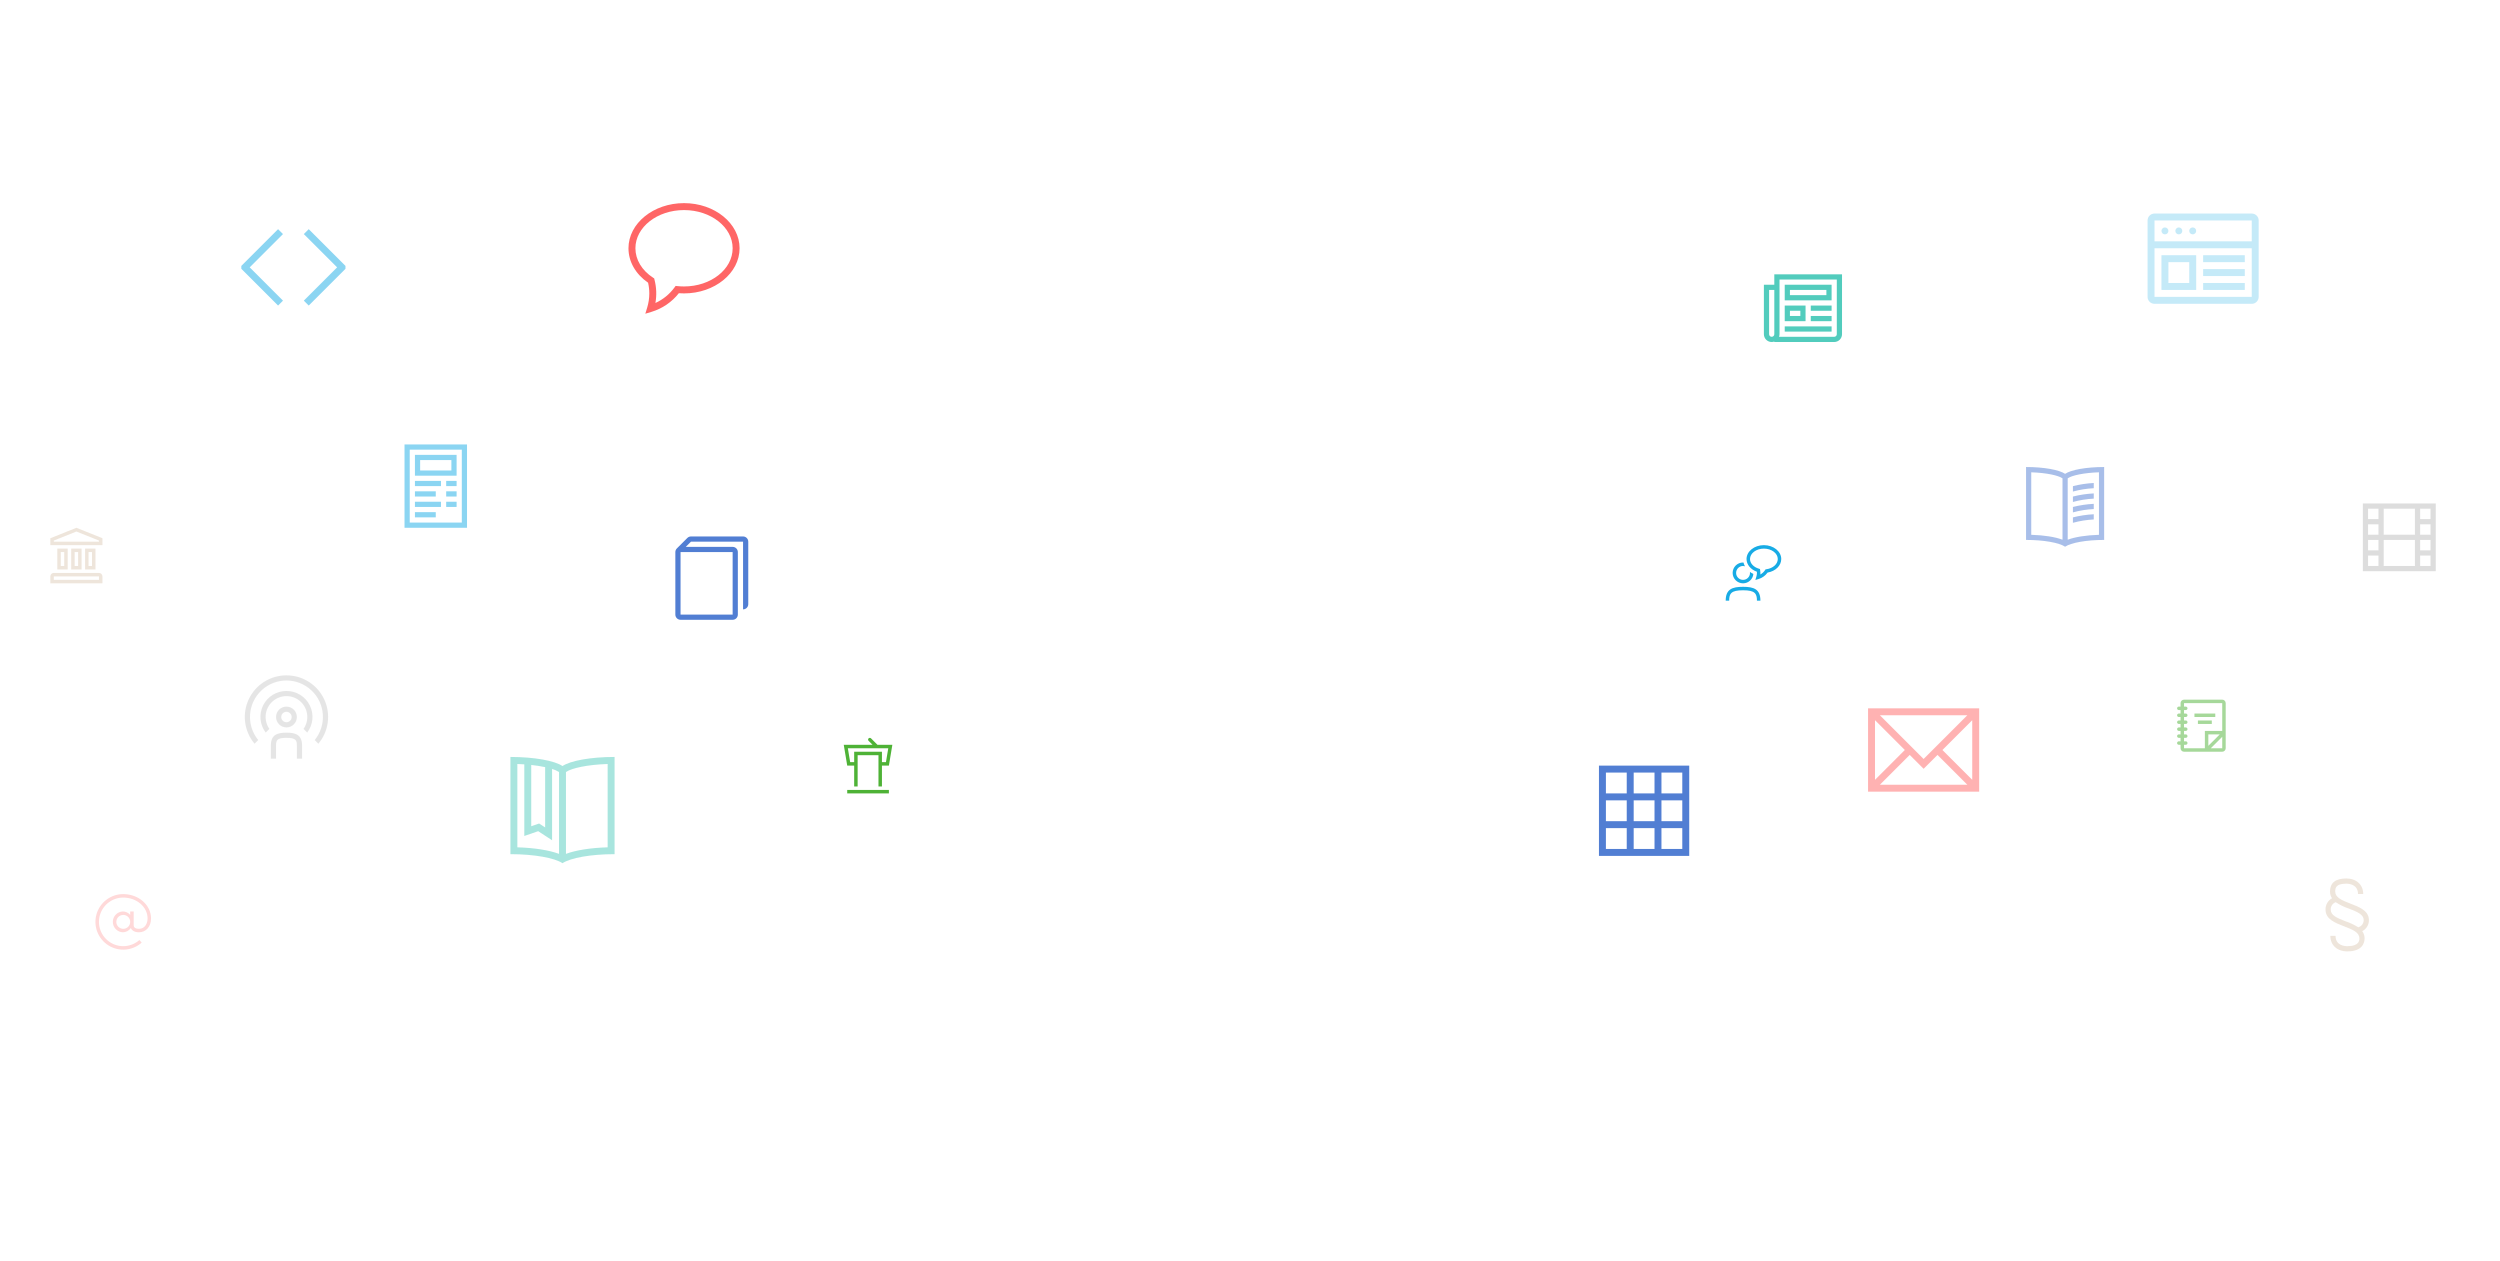
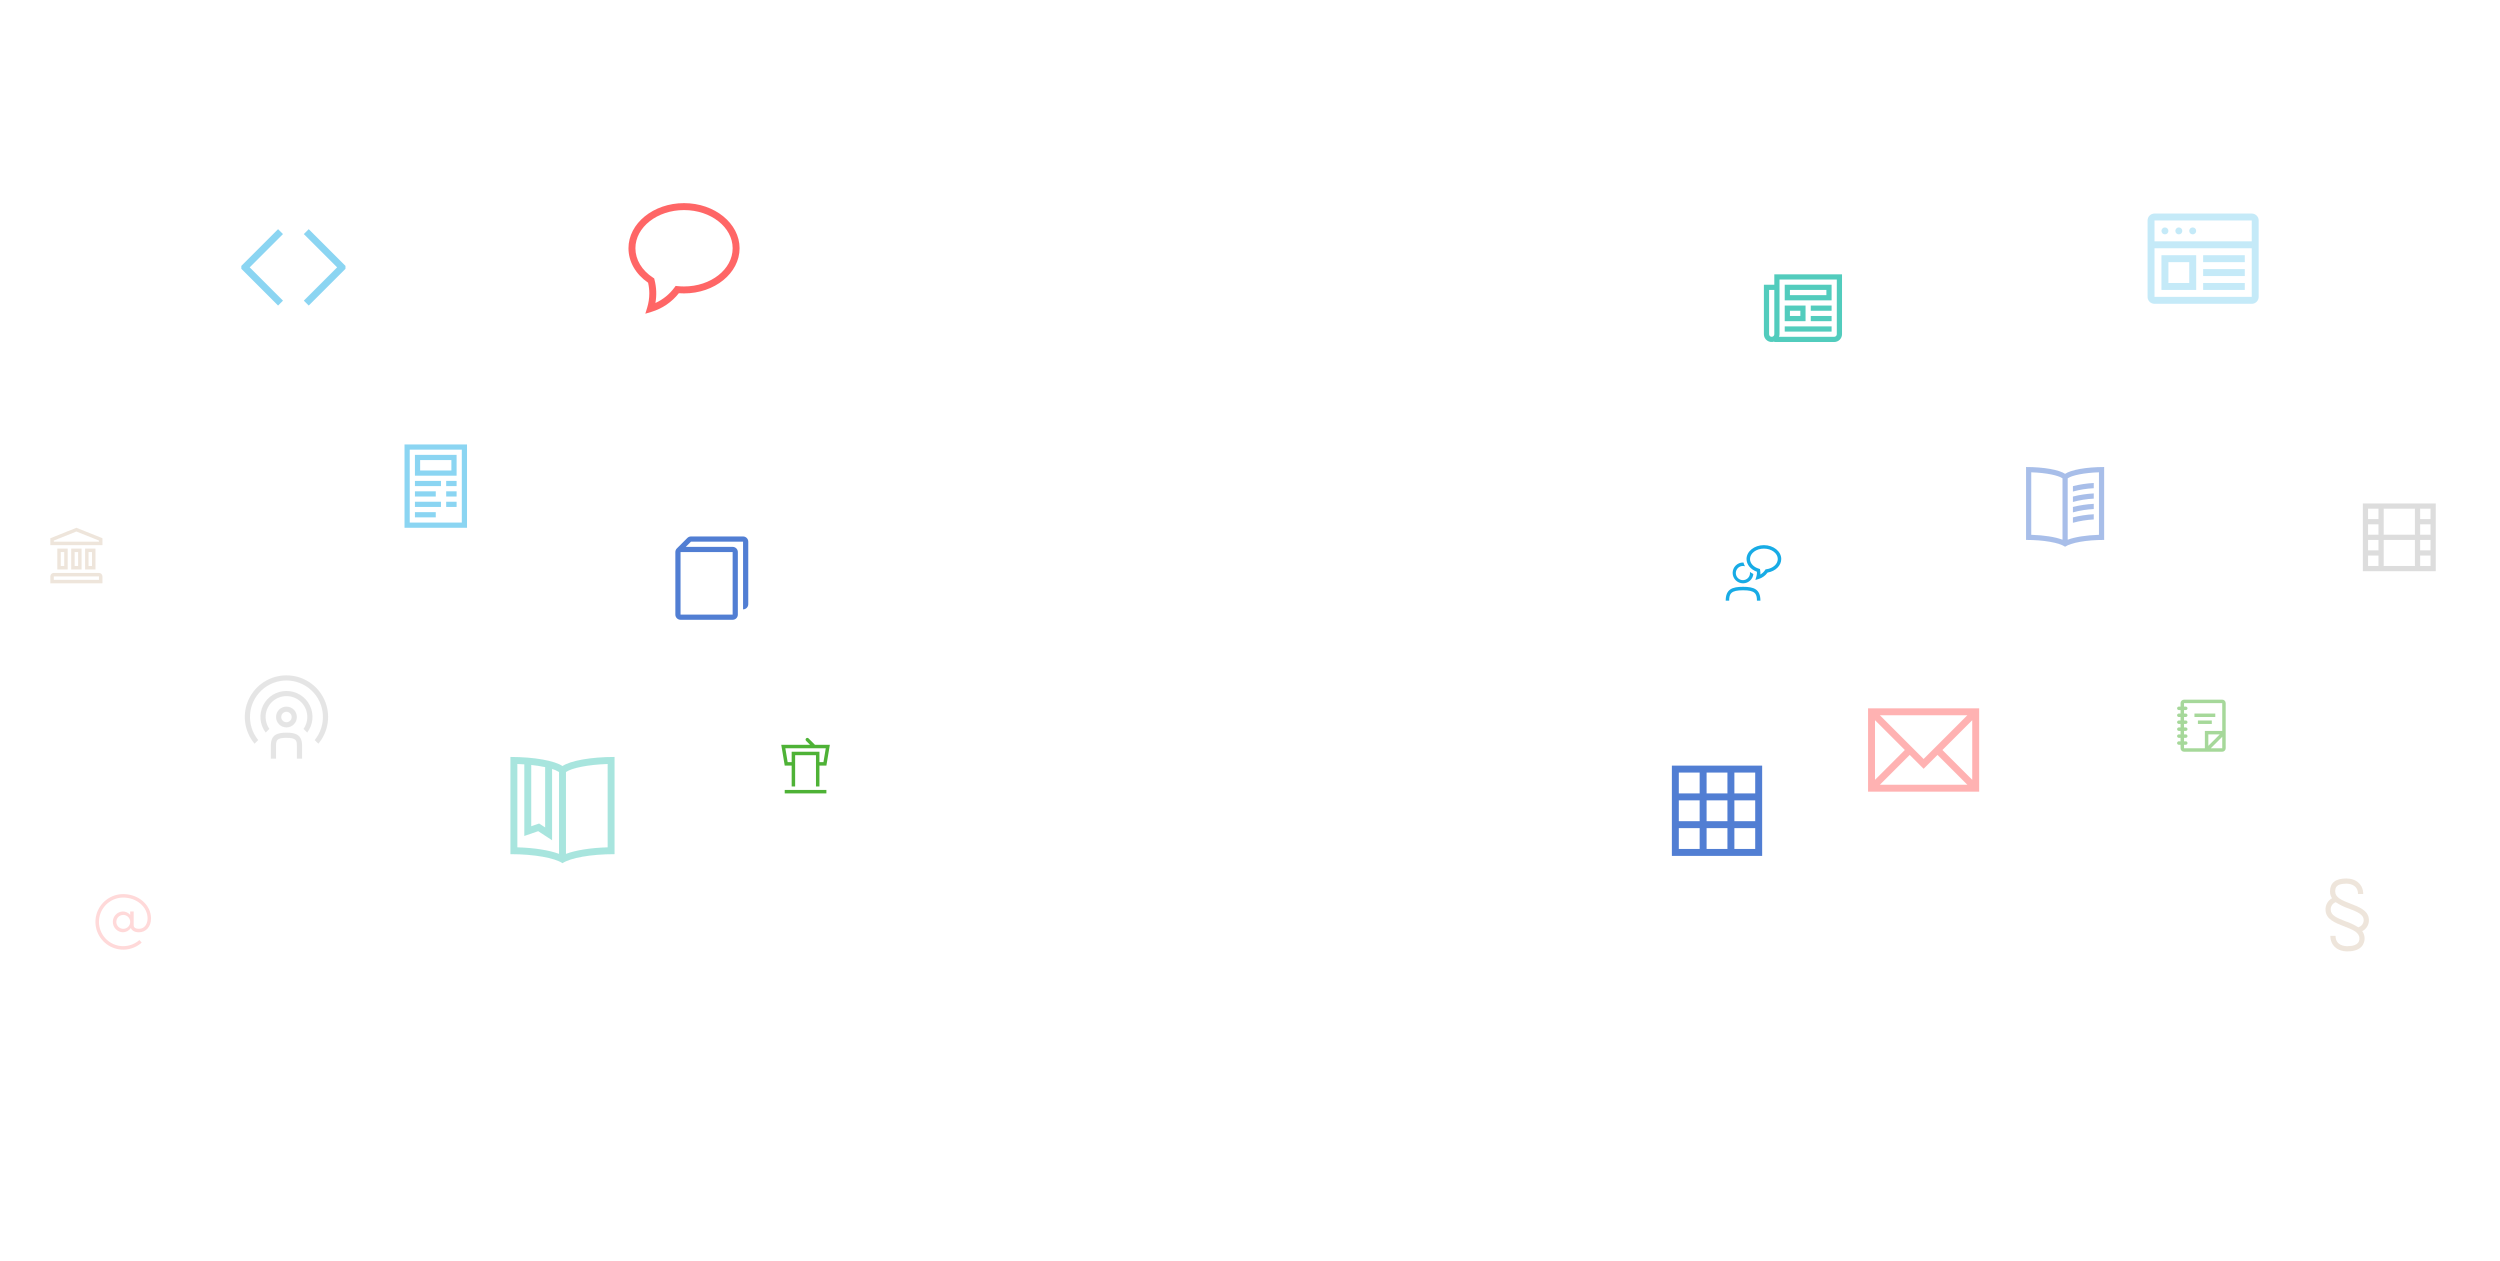
<svg xmlns="http://www.w3.org/2000/svg" width="1440" height="726" viewBox="0 0 1440 726">
  <g>
    <g>
-       <path d="M1058,158h-36v6h-6v28.5a4.5,4.5,0,0,0,4.5,4.5,4.453,4.453,0,0,0,1.5-.275V197h34.5a4.5,4.5,0,0,0,4.5-4.5V158Zm-36,34.5a1.5,1.5,0,0,1-3,0V167h3Zm36,0a1.5,1.5,0,0,1-1.5,1.5h-31.775a4.458,4.458,0,0,0,.275-1.5V161h33Z" fill="#52ccbd" />
+       <path d="M1058,158h-36v6h-6v28.5a4.458,4.458,0,0,0,6,4.225V197h34.5a4.5,4.5,0,0,0,4.5-4.5V158Zm-36,34.5a1.5,1.5,0,0,1-3,0V167h3Zm36,0a1.5,1.5,0,0,1-1.5,1.5h-31.775a4.469,4.469,0,0,0,.275-1.5V161h33Z" fill="#52ccbd" />
      <path d="M1040,176h-12v9h12Zm-3,6h-6v-3h6Z" fill="#52ccbd" />
      <rect x="1043" y="176" width="12" height="3" fill="#52ccbd" />
      <rect x="1043" y="182" width="12" height="3" fill="#52ccbd" />
      <rect x="1028" y="188" width="27" height="3" fill="#52ccbd" />
      <path d="M1055,164h-27v9h27Zm-3,6h-21v-3h21Z" fill="#52ccbd" />
    </g>
    <rect x="1013" y="155" width="48" height="48" fill="none" />
  </g>
  <g>
    <path d="M1004,338c-6.174,0-10,1.338-10,8h2c0-4.149,1.155-6,8-6s8,1.851,8,6h2C1014,339.338,1010.174,338,1004,338Z" fill="#17abe5" />
-     <path d="M1004,336a5.98,5.98,0,0,0,5.938-5.38,12.162,12.162,0,0,1-2-1.228A3.946,3.946,0,0,1,1008,330a4,4,0,1,1-4-4,3.943,3.943,0,0,1,1.106.175,8.812,8.812,0,0,1-.86-2.15c-.084,0-.162-.025-.247-.025a6,6,0,0,0,0,12Z" fill="#17abe5" />
-     <path d="M1016,314c-5.514,0-10,3.589-10,8,0,3.164,2.366,6.032,5.954,7.3a5.943,5.943,0,0,1,.046.7,7.815,7.815,0,0,1-.378,2.29l-.538,1.782,1.783-.535a10.015,10.015,0,0,0,5.26-3.735c4.589-.789,7.873-4.014,7.873-7.8C1026,317.589,1021.514,314,1016,314Zm1.412,13.888-.455.062-.25.386a7.9,7.9,0,0,1-2.757,2.581A8.549,8.549,0,0,0,1014,330a9.909,9.909,0,0,0-.161-1.627l-.1-.622-.605-.175c-3.068-.891-5.131-3.132-5.131-5.576,0-3.309,3.589-6,8-6s8,2.691,8,6C1024,324.9,1021.229,327.373,1017.412,327.888Z" fill="#17abe5" />
+     <path d="M1004,336a5.979,5.979,0,0,0,5.937-5.38,12.226,12.226,0,0,1-2-1.228A3.939,3.939,0,0,1,1008,330a4.079,4.079,0,1,1-2.894-3.825,8.778,8.778,0,0,1-.859-2.15c-.084,0-.163-.025-.247-.025a6,6,0,0,0,0,12Z" fill="#17abe5" />
+     <path d="M1016,314c-5.514,0-10,3.589-10,8,0,3.164,2.366,6.032,5.954,7.3a6.011,6.011,0,0,1,.046.7,7.807,7.807,0,0,1-.378,2.29l-.538,1.782,1.783-.535a10.011,10.011,0,0,0,5.26-3.735c4.589-.789,7.873-4.014,7.873-7.8C1026,317.589,1021.514,314,1016,314Zm1.412,13.888-.455.061-.25.386a7.9,7.9,0,0,1-2.757,2.581A8.6,8.6,0,0,0,1014,330a9.891,9.891,0,0,0-.161-1.627l-.1-.622-.605-.175c-3.069-.89-5.131-3.132-5.131-5.576,0-3.309,3.589-6,8-6s8,2.691,8,6C1024,324.9,1021.229,327.373,1017.412,327.888Z" fill="#17abe5" />
  </g>
-   <path d="M428,309H398a2.981,2.981,0,0,0-2.147.917l-5.936,5.936A2.982,2.982,0,0,0,389,318v36a3,3,0,0,0,3,3h30a3,3,0,0,0,3-3V318a3,3,0,0,0-3-3H395l3-3h30v39a3,3,0,0,0,3-3V312A3,3,0,0,0,428,309Zm-6,45H392V318h30Z" fill="#517ed3" />
+   <path d="M428,309H398a2.981,2.981,0,0,0-2.147.917l-5.937,5.936A2.986,2.986,0,0,0,389,318v36a3,3,0,0,0,3,3h30a3,3,0,0,0,3-3V318a3,3,0,0,0-3-3H395l3-3h30v39a3,3,0,0,0,3-3V312A3,3,0,0,0,428,309Zm-6,45H392V318h30Z" fill="#517ed3" />
  <g opacity="0.5">
    <g>
-       <path d="M1189.5,272.928c-3.378-2.291-12.163-3.928-22.5-3.928v42c10.3,0,19.091,1.623,22.493,3.9v-.037l0,.045c3.394-2.283,12.189-3.91,22.5-3.91V269C1201.663,269,1192.878,270.637,1189.5,272.928Zm-19.5-.879c8.883.29,15.564,1.835,17.816,3.362l.184.125v35.329c-4.237-1.586-10.641-2.6-18-2.821Zm39,36c-7.36.217-13.763,1.235-18,2.821V275.536l.184-.125c2.252-1.527,8.933-3.072,17.816-3.362Z" fill="#517ed3" />
-       <path d="M1206,278.205a61.955,61.955,0,0,0-12,1.807v3.124a55.969,55.969,0,0,1,12-1.923Z" fill="#517ed3" />
-       <path d="M1206,296.205a61.955,61.955,0,0,0-12,1.807v3.124a55.969,55.969,0,0,1,12-1.923Z" fill="#517ed3" />
-       <path d="M1206,290.205a61.955,61.955,0,0,0-12,1.807v3.124a55.969,55.969,0,0,1,12-1.923Z" fill="#517ed3" />
-       <path d="M1206,284.205a61.955,61.955,0,0,0-12,1.807v3.124a55.969,55.969,0,0,1,12-1.923Z" fill="#517ed3" />
+       <path d="M1189.5,272.928c-3.378-2.291-12.163-3.928-22.5-3.928v42c10.3,0,19.091,1.623,22.493,3.9v-.037l0,.045c3.394-2.283,12.189-3.91,22.5-3.91V269C1201.663,269,1192.878,270.637,1189.5,272.928Zm-19.5-.879c8.883.29,15.564,1.834,17.816,3.362l.184.125v35.329c-4.237-1.586-10.641-2.6-18-2.821Zm39,36c-7.36.217-13.763,1.235-18,2.821V275.536l.184-.125c2.252-1.528,8.933-3.072,17.816-3.362Z" fill="#517ed3" />
+       <path d="M1206,278.205a61.957,61.957,0,0,0-12,1.807v3.124a55.939,55.939,0,0,1,12-1.923Z" fill="#517ed3" />
+       <path d="M1206,296.205a61.957,61.957,0,0,0-12,1.807v3.124a55.939,55.939,0,0,1,12-1.923Z" fill="#517ed3" />
+       <path d="M1206,290.205a61.957,61.957,0,0,0-12,1.807v3.124a55.939,55.939,0,0,1,12-1.923Z" fill="#517ed3" />
+       <path d="M1206,284.205a61.957,61.957,0,0,0-12,1.807v3.124a55.939,55.939,0,0,1,12-1.923Z" fill="#517ed3" />
    </g>
    <rect x="1164" y="269" width="48" height="48" fill="none" />
  </g>
  <g>
-     <rect x="488" y="455" width="24" height="2" fill="#4eb236" />
-     <path d="M505.414,429l-3.707-3.707a1,1,0,0,0-1.414,1.414L502.586,429H486l2,12h4v12h2V435h12v18h2V441h4l2-12Zm4.892,10H508v-6H492v6h-2.306l-1.333-8h23.278Z" fill="#4eb236" />
+     <rect x="452" y="455" width="24" height="2" fill="#4eb236" />
+     <path d="M469.414,429l-3.707-3.707a1,1,0,0,0-1.414,1.414L466.586,429H450l2,12h4v12h2V435h12v18h2V441h4l2-12Zm4.892,10H472v-6H456v6h-2.306l-1.333-8h23.278Z" fill="#4eb236" />
  </g>
-   <path d="M75,525v1.99A5.613,5.613,0,0,0,70.75,525a6.005,6.005,0,0,0,0,12,5.652,5.652,0,0,0,4.6-2.435C75.978,535.922,77.474,537,80,537c4.121,0,7-3.29,7-8,0-7.72-7.178-14-16-14a16,16,0,1,0,10.613,27.951l-1.328-1.494A13.994,13.994,0,1,1,71,517c7.72,0,14,5.383,14,12,0,2.986-1.546,6-5,6-1.879,0-3-.748-3-2v-8Zm-4,10a4,4,0,1,1,4-4A4,4,0,0,1,71,535Z" fill="#f66" opacity="0.25" />
+   <path d="M75,525v1.99A5.612,5.612,0,0,0,70.75,525a6.005,6.005,0,0,0,0,12,5.651,5.651,0,0,0,4.6-2.435C75.978,535.922,77.474,537,80,537c4.121,0,7-3.29,7-8,0-7.72-7.178-14-16-14a16,16,0,1,0,10.613,27.951l-1.328-1.494A13.993,13.993,0,1,1,71,517c7.72,0,14,5.383,14,12,0,2.986-1.546,6-5,6-1.879,0-3-.748-3-2v-8Zm-4,10a4,4,0,1,1,4-4A4,4,0,0,1,71,535Z" fill="#f66" opacity="0.25" />
  <g opacity="0.5">
-     <path d="M324,441.237c-4.5-3.055-16.217-5.237-30-5.237v56c13.738,0,25.454,2.164,29.99,5.2l0-.05,0,.06C328.52,494.169,340.247,492,354,492V436C340.217,436,328.5,438.183,324,441.237ZM306,448v-7.383a76.859,76.859,0,0,1,8,1.255V476.6l-1.81-1.184-1.642-1.074-1.855.641-2.693.932Zm-8-7.935c1.378.045,2.706.117,4,.2v41.263l8-2.766L318,484V442.913a15.485,15.485,0,0,1,3.755,1.635l.245.167V491.82c-5.649-2.115-14.188-3.473-24-3.762Zm52,47.994c-9.814.29-18.351,1.646-24,3.762V444.714l.245-.167c3-2.037,11.911-4.1,23.755-4.483Z" fill="#52ccbd" />
+     <path d="M324,441.237c-4.5-3.054-16.217-5.237-30-5.237v56c13.738,0,25.454,2.164,29.99,5.2l0-.05,0,.06c4.525-3.044,16.252-5.213,30-5.213V436C340.217,436,328.5,438.183,324,441.237ZM306,448v-7.383a76.787,76.787,0,0,1,8,1.255V476.6l-1.81-1.184-1.642-1.074-1.855.64-2.693.932Zm-8-7.935c1.378.045,2.706.117,4,.2v41.262l8-2.766L318,484V442.913a15.5,15.5,0,0,1,3.755,1.635l.245.166V491.82c-5.649-2.114-14.188-3.472-24-3.761Zm52,47.994c-9.814.289-18.351,1.646-24,3.761V444.714l.245-.166c3-2.037,11.911-4.1,23.755-4.483Z" fill="#52ccbd" />
    <rect x="290" y="436" width="64" height="64" fill="none" />
  </g>
  <g>
-     <path d="M371.709,180.705l1.084-3.578A27.979,27.979,0,0,0,374,169a27.4,27.4,0,0,0-.707-6.162C366.105,157.889,362,150.7,362,143c0-14.336,14.355-26,32-26s32,11.664,32,26-14.355,26-32,26q-1.512,0-2.986-.111a31.669,31.669,0,0,1-15.727,10.732ZM394,121c-15.439,0-28,9.869-28,22,0,6.557,3.7,12.73,10.148,16.936l.654.426.191.758a31.52,31.52,0,0,1,.525,13.4,27.846,27.846,0,0,0,10.967-8.908l.68-.92,1.137.117A35.41,35.41,0,0,0,394,165c15.439,0,28-9.869,28-22S409.439,121,394,121Z" fill="#f66" />
+     <path d="M371.709,180.705l1.084-3.578A27.974,27.974,0,0,0,374,169a27.372,27.372,0,0,0-.707-6.162C366.105,157.889,362,150.7,362,143c0-14.336,14.355-26,32-26s32,11.664,32,26-14.355,26-32,26q-1.512,0-2.986-.111a31.68,31.68,0,0,1-15.727,10.732ZM394,121c-15.439,0-28,9.869-28,22,0,6.557,3.7,12.73,10.148,16.936l.655.425.191.758a31.53,31.53,0,0,1,.526,13.4,27.85,27.85,0,0,0,10.966-8.909l.68-.92,1.137.118A35.392,35.392,0,0,0,394,165c15.439,0,28-9.869,28-22S409.439,121,394,121Z" fill="#f66" />
    <rect x="362" y="117" width="64" height="64" fill="none" />
  </g>
  <path d="M1076,408v48h64V408Zm32,29.172L1082.828,412h50.344Zm0,5.656,8-8L1133.172,452h-50.344L1100,434.828Zm28-28v34.344L1118.828,432ZM1097.172,432,1080,449.172V414.828Z" fill="#f66" opacity="0.5" />
  <g>
-     <path d="M921,441v52h52V441Zm32,4v12H941V445Zm0,16v12H941V461Zm-28-16h12v12H925Zm0,16h12v12H925Zm0,28V477h12v12Zm16,0V477h12v12Zm28,0H957V477h12Zm0-16H957V461h12Zm0-16H957V445h12Z" fill="#517ed3" />
-     <rect x="913" y="437" width="64" height="64" fill="none" />
+     <path d="M963,441v52h52V441Zm32,4v12H983V445Zm0,16v12H983V461Zm-28-16h12v12H967Zm0,16h12v12H967Zm0,28V477h12v12Zm16,0V477h12v12Zm28,0H999V477h12Zm0-16H999V461h12Zm0-16H999V445h12Z" fill="#517ed3" />
+     <rect x="955" y="437" width="64" height="64" fill="none" />
  </g>
  <g opacity="0.25">
-     <path d="M165,398a14.935,14.935,0,0,0-11.963,23.963l2.125-2.125a12,12,0,1,1,19.676,0l2.125,2.125A14.935,14.935,0,0,0,165,398Z" fill="#999" />
-     <path d="M165,389a23.964,23.964,0,0,0-18.381,39.382l2.12-2.12a21,21,0,1,1,32.522,0l2.12,2.12A23.962,23.962,0,0,0,165,389Z" fill="#999" />
-     <path d="M153.56,434.1l.056-.1H153.4C153.454,434.031,153.5,434.072,153.56,434.1Z" fill="#999" />
-     <path d="M176.483,434.081c.044-.024.082-.056.126-.081h-.17Z" fill="#999" />
+     <path d="M165,398a14.936,14.936,0,0,0-11.963,23.963l2.125-2.125a12,12,0,1,1,19.676,0l2.125,2.125A14.936,14.936,0,0,0,165,398Z" fill="#999" />
+     <path d="M165,389a23.964,23.964,0,0,0-18.381,39.382l2.119-2.12a21,21,0,1,1,32.522,0l2.12,2.12A23.961,23.961,0,0,0,165,389Z" fill="#999" />
+     <path d="M153.56,434.1l.055-.1H153.4C153.454,434.031,153.5,434.072,153.56,434.1Z" fill="#999" />
+     <path d="M176.483,434.081c.044-.025.082-.057.126-.081h-.17Z" fill="#999" />
    <path d="M171,413a6,6,0,1,0-6,6A6,6,0,0,0,171,413Zm-9,0a3,3,0,1,1,3,3A3,3,0,0,1,162,413Z" fill="#999" />
    <path d="M165,422c-5.4,0-9,1.276-9,7.5V437h3v-7.5c0-3.129.567-4.5,6-4.5s6,1.371,6,4.5V437h3v-7.5C174,423.276,170.4,422,165,422Z" fill="#999" />
  </g>
  <g opacity="0.5">
    <g>
      <path d="M1280,403h-22a2,2,0,0,0-2,2v2h-1a1,1,0,0,0,0,2h1v2h-1a1,1,0,0,0,0,2h1v2h-1a1,1,0,0,0,0,2h1v2h-1a1,1,0,0,0,0,2h1v2h-1a1,1,0,0,0,0,2h1v2h-1a1,1,0,0,0,0,2h1v2a2,2,0,0,0,2,2h22a2,2,0,0,0,2-2V405A2,2,0,0,0,1280,403Zm-22,28v-2h1a1,1,0,0,0,0-2h-1v-2h1a1,1,0,0,0,0-2h-1v-2h1a1,1,0,0,0,0-2h-1v-2h1a1,1,0,0,0,0-2h-1v-2h1a1,1,0,0,0,0-2h-1v-2h1a1,1,0,0,0,0-2h-1v-2h22v16h-10v10Zm14-8h6.585L1272,429.586Zm8,8h-6.586l6.586-6.586Z" fill="#4eb236" />
      <rect x="1264" y="411" width="12" height="2" fill="#4eb236" />
      <rect x="1266" y="415" width="8" height="2" fill="#4eb236" />
    </g>
    <rect x="1252" y="403" width="32" height="32" fill="none" />
  </g>
  <g opacity="0.25">
    <g>
      <path d="M1297,123h-56a4,4,0,0,0-4,4v44a4,4,0,0,0,4,4h56a4,4,0,0,0,4-4V127A4,4,0,0,0,1297,123Zm0,48h-56V143h56Zm0-32h-56V127h56Z" fill="#17abe5" />
      <rect x="1269" y="147" width="24" height="4" fill="#17abe5" />
      <rect x="1269" y="155" width="24" height="4" fill="#17abe5" />
      <rect x="1269" y="163" width="24" height="4" fill="#17abe5" />
      <path d="M1265,147h-20v20h20Zm-4,16h-12V151h12Z" fill="#17abe5" />
      <circle cx="1247" cy="133" r="2" fill="#17abe5" />
      <circle cx="1255" cy="133" r="2" fill="#17abe5" />
      <circle cx="1263" cy="133" r="2" fill="#17abe5" />
    </g>
    <rect x="1237" y="119" width="64" height="64" fill="none" />
  </g>
  <g opacity="0.5">
    <g>
      <polygon points="160.172 132 139 153.172 139 154.828 160.172 176 163 173.172 143.828 154 163 134.828 160.172 132" fill="#17abe5" />
      <polygon points="177.828 132 175 134.828 194.172 154 175 173.172 177.828 176 199 154.828 199 153.172 177.828 132" fill="#17abe5" />
    </g>
    <rect x="135" y="124" width="64" height="64" fill="none" />
  </g>
  <g opacity="0.25">
-     <path d="M1364.492,530c0-5.471-5.6-7.6-10.54-9.479-5.355-2.038-8.867-3.627-8.867-7.021,0-2.177.492-4.5,6.375-4.5,1.583,0,6.75.428,6.75,5.937h3c0-5.345-3.918-8.937-9.75-8.937-6.221,0-9.375,2.524-9.375,7.5a6.978,6.978,0,0,0,1.147,3.9,7.219,7.219,0,0,0-3.725,6.6c0,5.481,5.643,7.632,10.622,9.527,5.363,2.043,8.878,3.633,8.878,6.973,0,1.113,0,4.5-6.984,4.5-1.583,0-6.75-.428-6.75-5.937h-3c0,5.345,3.918,8.937,9.75,8.937,9.012,0,9.984-5.246,9.984-7.5a6.851,6.851,0,0,0-1.367-4.146A6.992,6.992,0,0,0,1364.492,530Zm-21.984-6a4.319,4.319,0,0,1,2.886-4.332,30.557,30.557,0,0,0,7.492,3.657c5.2,1.978,8.606,3.51,8.606,6.675a4.275,4.275,0,0,1-3.141,4.119,33.148,33.148,0,0,0-7.154-3.394C1345.949,528.724,1342.508,527.176,1342.508,524Z" fill="#bc976f" />
+     <path d="M1364.492,530c0-5.471-5.6-7.6-10.539-9.479-5.356-2.038-8.867-3.627-8.867-7.021,0-2.177.492-4.5,6.375-4.5,1.583,0,6.75.428,6.75,5.937h3c0-5.345-3.919-8.937-9.75-8.937-6.221,0-9.375,2.524-9.375,7.5a6.979,6.979,0,0,0,1.147,3.9,7.217,7.217,0,0,0-3.725,6.6c0,5.481,5.642,7.632,10.621,9.527,5.363,2.044,8.879,3.633,8.879,6.973,0,1.113,0,4.5-6.985,4.5-1.583,0-6.75-.428-6.75-5.937h-3c0,5.345,3.919,8.937,9.75,8.937,9.012,0,9.985-5.246,9.985-7.5a6.85,6.85,0,0,0-1.367-4.146A6.993,6.993,0,0,0,1364.492,530Zm-21.984-6a4.319,4.319,0,0,1,2.886-4.332,30.56,30.56,0,0,0,7.492,3.657c5.2,1.977,8.606,3.509,8.606,6.675a4.275,4.275,0,0,1-3.141,4.119,33.2,33.2,0,0,0-7.154-3.394C1345.949,528.724,1342.508,527.176,1342.508,524Z" fill="#bc976f" />
    <rect x="1328" y="503" width="48" height="48" fill="none" />
  </g>
  <g opacity="0.5">
    <path d="M233,256v48h36V256Zm33,45H236V259h30Z" fill="#17abe5" />
    <path d="M263,262H239v12h24Zm-3,9H242v-6h18Z" fill="#17abe5" />
    <rect x="239" y="277" width="15" height="3" fill="#17abe5" />
    <rect x="239" y="283" width="12" height="3" fill="#17abe5" />
    <rect x="239" y="289" width="15" height="3" fill="#17abe5" />
    <rect x="239" y="295" width="12" height="3" fill="#17abe5" />
    <rect x="257" y="277" width="6" height="3" fill="#17abe5" />
    <rect x="257" y="283" width="6" height="3" fill="#17abe5" />
    <rect x="257" y="289" width="6" height="3" fill="#17abe5" />
  </g>
  <g opacity="0.25">
    <path d="M1361,290v39h42V290Zm30,3v15h-18V293Zm-27,0h6v6h-6Zm0,9h6v6h-6Zm0,9h6v6h-6Zm0,15v-6h6v6Zm9,0V311h18v15Zm27,0h-6v-6h6Zm0-9h-6v-6h6Zm0-9h-6v-6h6Zm0-9h-6v-6h6Z" fill="#777" />
    <rect x="1358" y="287" width="48" height="48" fill="none" />
  </g>
  <g opacity="0.25">
    <path d="M53,318v8H51v-8h2m-9-14-15,6v4H59v-4l-15-6Zm-13,8v-.646l13-5.2,13,5.2V312Zm24,4H49v12h6V316Zm-8,0H41v12h6V316Zm-4,10v-8h2v8Zm-4-10H33v12h6V316Zm-4,10v-8h2v8Zm22,4H31a2,2,0,0,0-2,2v4H59v-4a2,2,0,0,0-2-2Zm-26,4v-2H57v2Z" fill="#bc976f" />
    <rect x="27" y="304" width="32" height="32" fill="none" />
  </g>
</svg>
